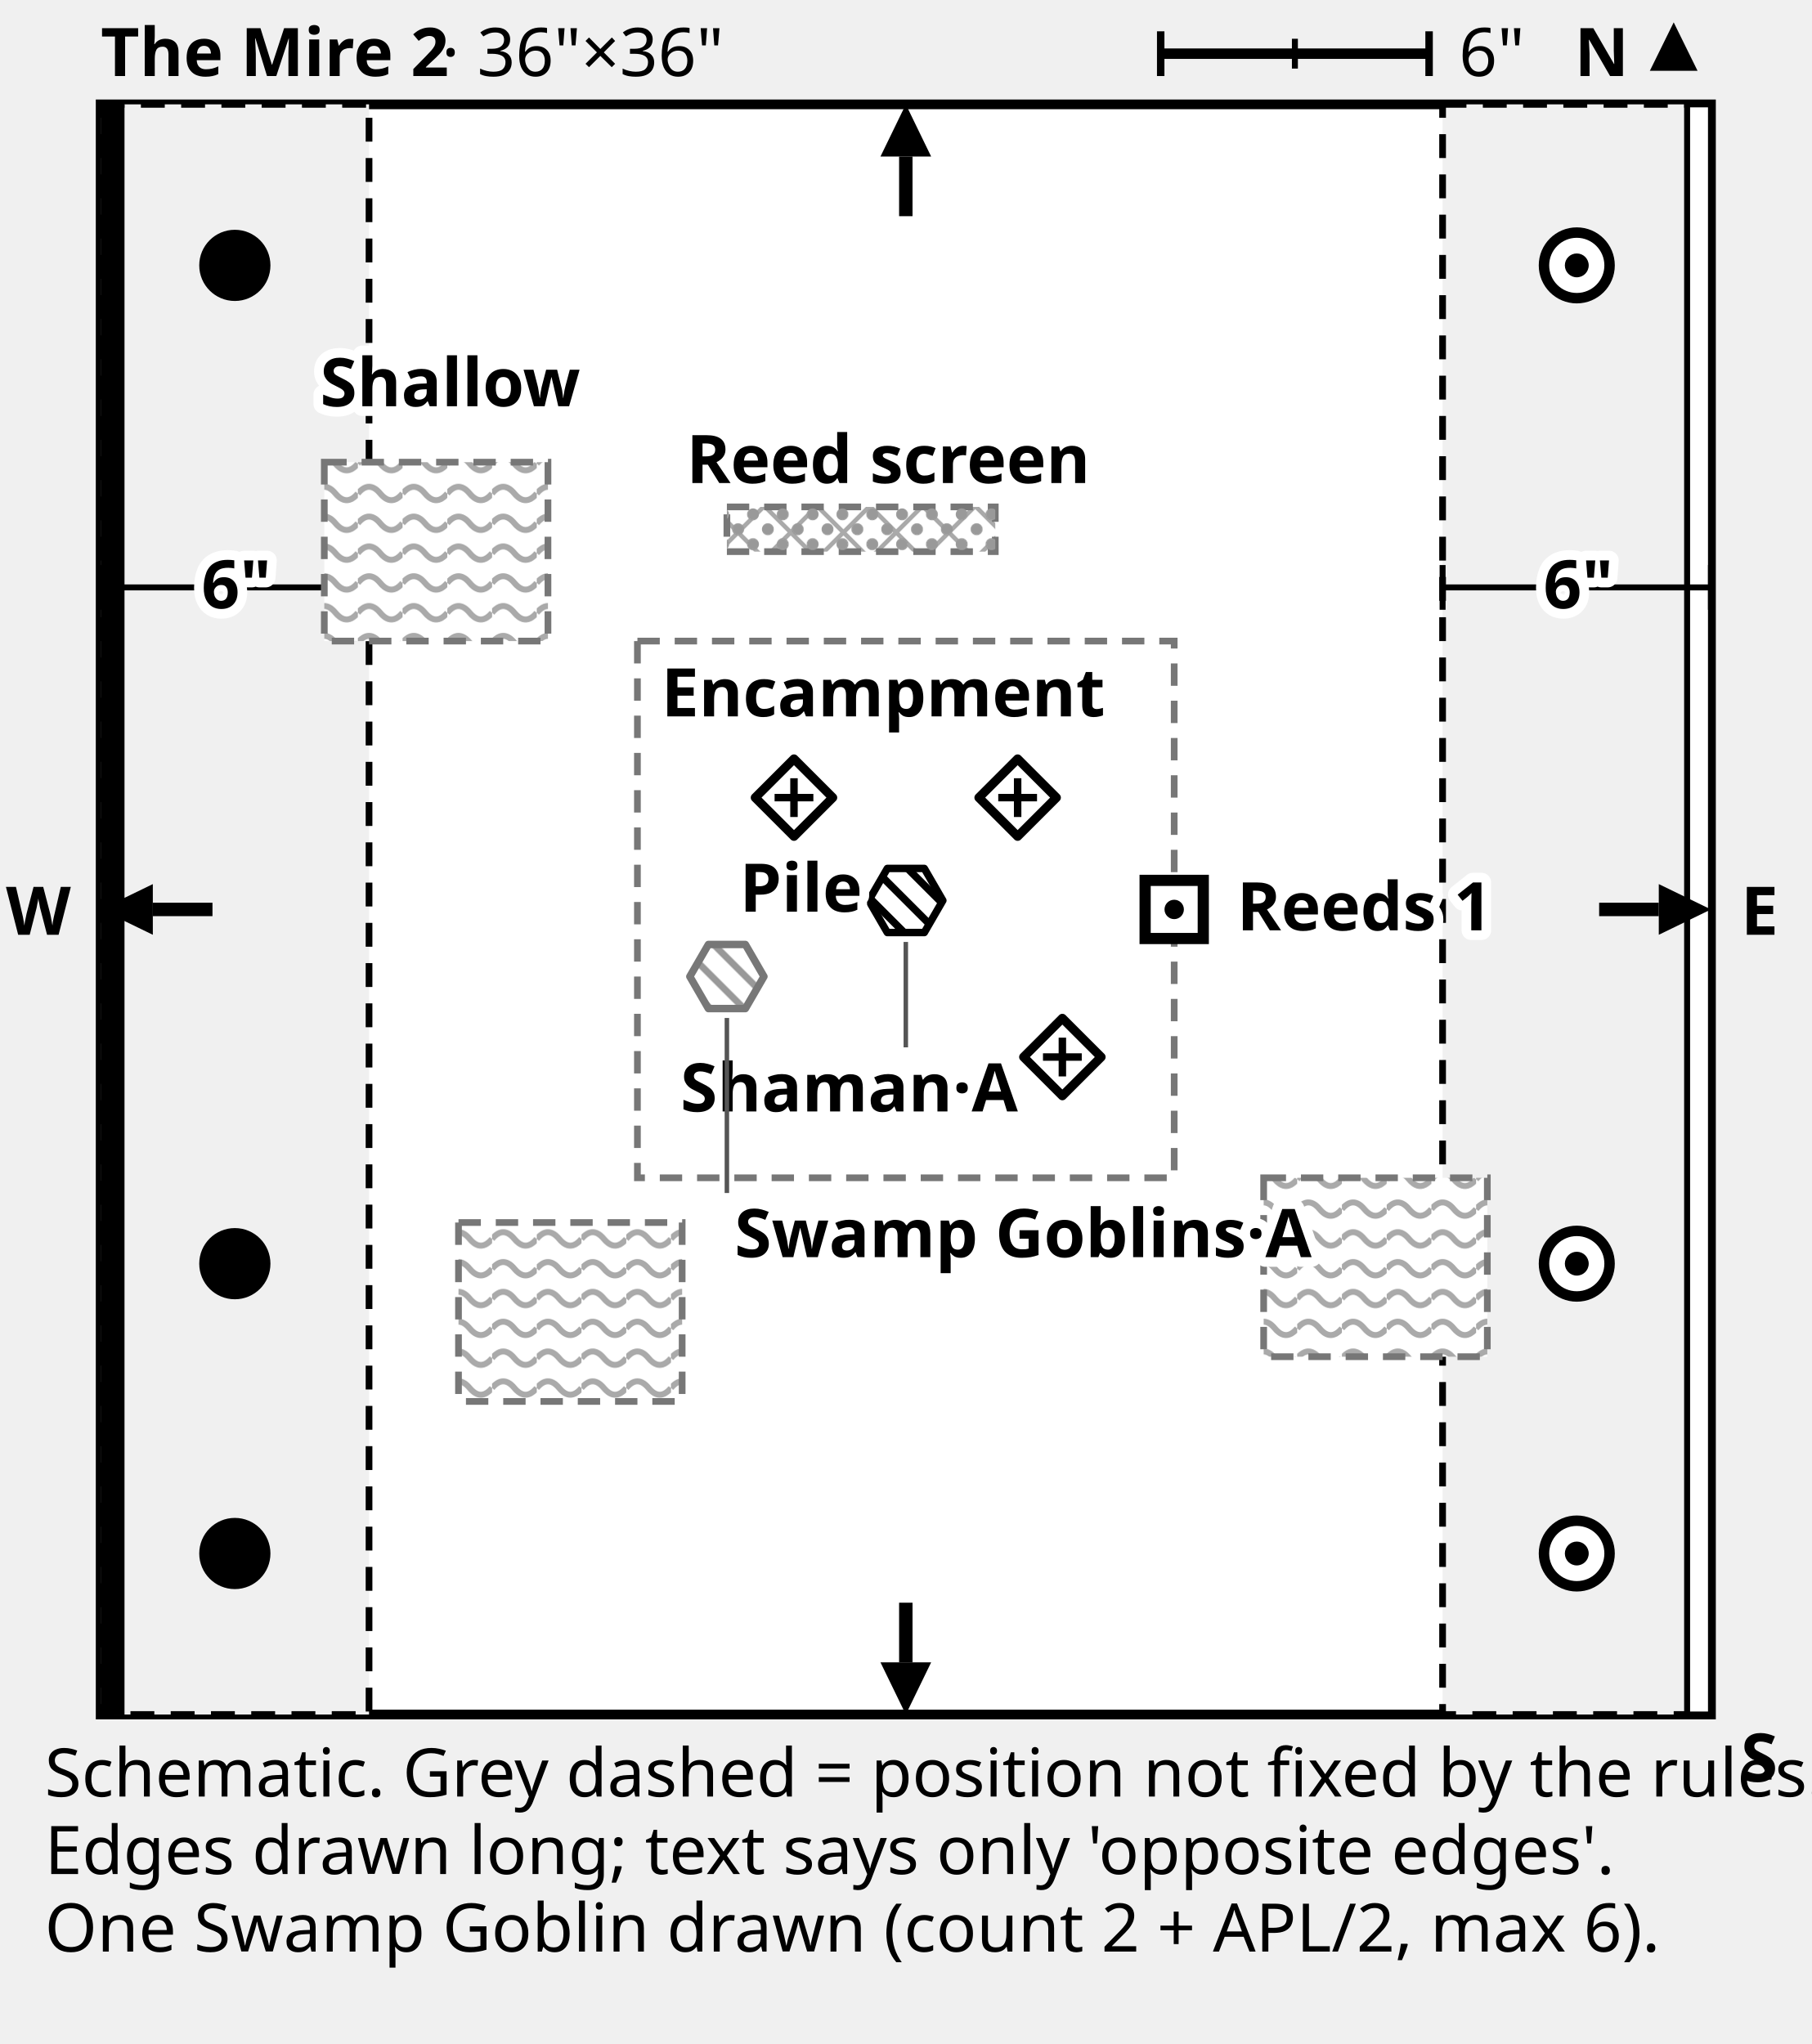
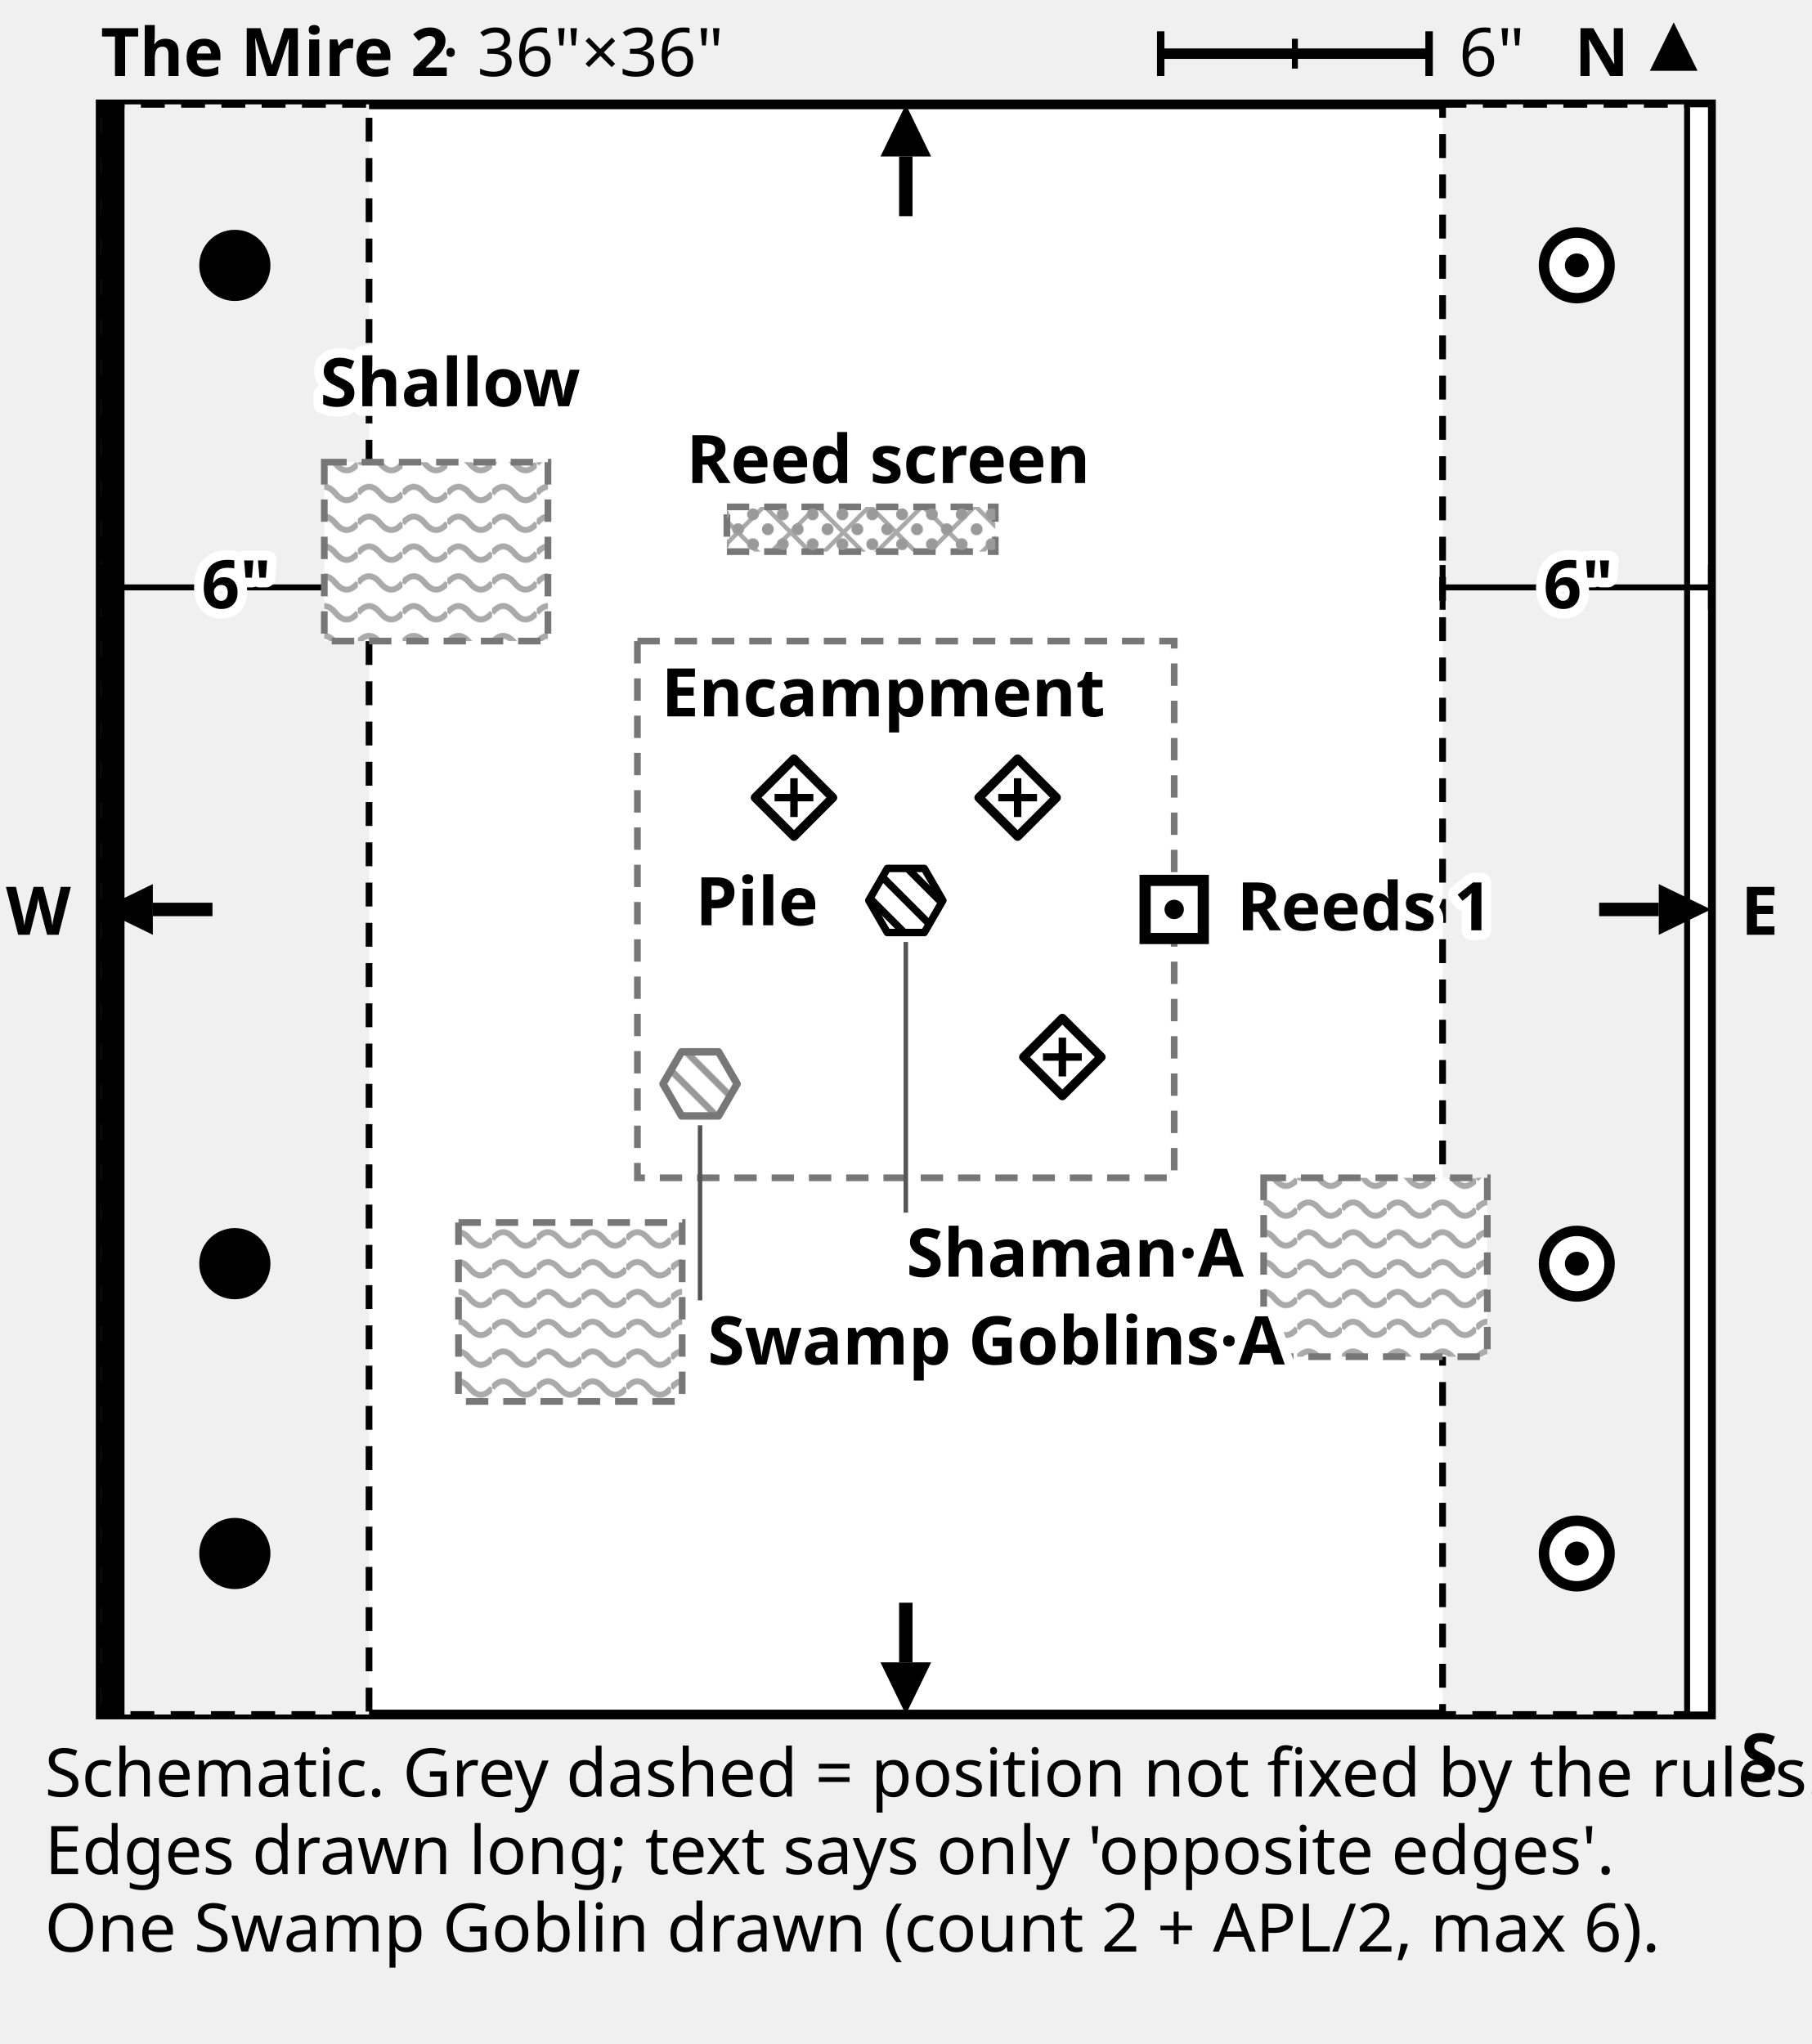
<svg xmlns="http://www.w3.org/2000/svg" width="243pt" height="274.2pt" viewBox="0 0 243 274.2">
  <defs>
    <pattern id="p-cover" width="5" height="5" patternUnits="userSpaceOnUse" patternTransform="rotate(45)">
      <rect width="5" height="5" fill="#fff" />
      <path d="M0 0.5H5M0.5 0V5" stroke="#444" stroke-width="0.7" fill="none" />
    </pattern>
    <pattern id="p-diff" width="4" height="4" patternUnits="userSpaceOnUse">
      <rect width="4" height="4" fill="#fff" />
      <circle cx="1" cy="1" r="0.75" fill="#222" />
      <circle cx="3" cy="3" r="0.75" fill="#222" />
    </pattern>
    <pattern id="p-imp" width="2.4" height="2.4" patternUnits="userSpaceOnUse" patternTransform="rotate(45)">
      <rect width="2.4" height="2.4" fill="#fff" />
      <path d="M0.4 0V2.4" stroke="#000" stroke-width="0.95" fill="none" />
    </pattern>
    <pattern id="p-mon" width="3.2" height="3.2" patternUnits="userSpaceOnUse" patternTransform="rotate(-45)">
      <rect width="3.2" height="3.2" fill="#fff" />
      <path d="M0.5 0V3.2" stroke="#000" stroke-width="1" fill="none" />
    </pattern>
    <pattern id="p-aoe" width="4" height="4" patternUnits="userSpaceOnUse" patternTransform="rotate(-45)">
      <rect width="4" height="4" fill="#fff" />
      <path d="M0.5 0V4" stroke="#777" stroke-width="1.4" fill="none" />
    </pattern>
  </defs>
  <defs>
    <pattern id="p-cover-l" width="5" height="5" patternUnits="userSpaceOnUse" patternTransform="rotate(45)">
      <rect width="5" height="5" fill="#fff" />
      <path d="M0 0.5H5M0.5 0V5" stroke="#aaa" stroke-width="0.6" fill="none" />
    </pattern>
    <pattern id="p-diff-l" width="4" height="4" patternUnits="userSpaceOnUse">
      <rect width="4" height="4" fill="#fff" />
      <circle cx="1" cy="1" r="0.7" fill="#999" />
      <circle cx="3" cy="3" r="0.7" fill="#999" />
    </pattern>
    <pattern id="p-imp-l" width="2.6" height="2.6" patternUnits="userSpaceOnUse" patternTransform="rotate(45)">
      <rect width="2.6" height="2.6" fill="#fff" />
      <path d="M0.4 0V2.6" stroke="#aaa" stroke-width="0.8" fill="none" />
    </pattern>
    <pattern id="p-mon-l" width="3.2" height="3.2" patternUnits="userSpaceOnUse" patternTransform="rotate(-45)">
      <rect width="3.2" height="3.2" fill="#fff" />
      <path d="M0.5 0V3.2" stroke="#999" stroke-width="0.9" fill="none" />
    </pattern>
    <pattern id="p-water" width="6" height="4" patternUnits="userSpaceOnUse">
      <rect width="6" height="4" fill="#fff" />
      <path d="M0 2.2Q1.5 0.4 3 2.2T6 2.2" stroke="#333" stroke-width="0.8" fill="none" />
    </pattern>
    <pattern id="p-water-l" width="6" height="4" patternUnits="userSpaceOnUse">
      <rect width="6" height="4" fill="#fff" />
      <path d="M0 2.2Q1.5 0.4 3 2.2T6 2.2" stroke="#aaa" stroke-width="0.8" fill="none" />
    </pattern>
    <pattern id="p-slip" width="6" height="6" patternUnits="userSpaceOnUse" patternTransform="rotate(-30)">
      <rect width="6" height="6" fill="#fff" />
      <path d="M0.5 1.5H3.5M3.5 4.5H5.5" stroke="#333" stroke-width="0.9" fill="none" />
    </pattern>
    <pattern id="p-slip-l" width="6" height="6" patternUnits="userSpaceOnUse" patternTransform="rotate(-30)">
      <rect width="6" height="6" fill="#fff" />
      <path d="M0.5 1.5H3.5M3.5 4.5H5.5" stroke="#aaa" stroke-width="0.9" fill="none" />
    </pattern>
    <pattern id="p-dark" width="4" height="4" patternUnits="userSpaceOnUse">
      <rect width="4" height="4" fill="#d9d9d9" />
      <path d="M0 4L4 0" stroke="#fff" stroke-width="0.9" fill="none" />
    </pattern>
    <pattern id="p-diffo" width="4" height="4" patternUnits="userSpaceOnUse">
      <circle cx="1" cy="1" r="0.8" fill="#222" />
      <circle cx="3" cy="3" r="0.8" fill="#222" />
    </pattern>
    <pattern id="p-diffo-l" width="4" height="4" patternUnits="userSpaceOnUse">
      <circle cx="1" cy="1" r="0.8" fill="#999" />
      <circle cx="3" cy="3" r="0.8" fill="#999" />
    </pattern>
    <pattern id="p-chasm" width="6" height="6" patternUnits="userSpaceOnUse">
      <rect width="6" height="6" fill="#d4d4d4" />
      <path d="M1.5 0V6M4.5 0V6" stroke="#333" stroke-width="1.1" stroke-dasharray="2.6 1.6" fill="none" />
    </pattern>
    <pattern id="p-chasm-l" width="6" height="6" patternUnits="userSpaceOnUse">
      <rect width="6" height="6" fill="#efefef" />
      <path d="M1.5 0V6M4.5 0V6" stroke="#aaa" stroke-width="1.1" stroke-dasharray="2.6 1.6" fill="none" />
    </pattern>
    <clipPath id="bclip">
      <rect x="13.5" y="14" width="216" height="216" />
    </clipPath>
  </defs>
  <rect x="13.5" y="14" width="216" height="216" fill="#fff" stroke="#000" stroke-width="1.3" />
  <g data-glyph="zone-A">
    <rect x="13.5" y="14" width="36" height="216" fill="#f0f0f0" stroke="#000" stroke-width="0.9" stroke-dasharray="3.2 2.2" />
    <rect x="13.5" y="14" width="3.2" height="216" fill="#000" />
  </g>
  <g data-glyph="dim">
    <line x1="13.5" y1="78.8" x2="49.5" y2="78.8" stroke="#000" stroke-width="0.8" stroke-linecap="butt" />
    <line x1="13.5" y1="75.8" x2="13.5" y2="81.8" stroke="#000" stroke-width="0.8" stroke-linecap="butt" />
    <line x1="49.5" y1="75.8" x2="49.5" y2="81.8" stroke="#000" stroke-width="0.8" stroke-linecap="butt" />
  </g>
  <g data-glyph="zone-B">
    <rect x="193.5" y="14" width="36" height="216" fill="#f0f0f0" stroke="#000" stroke-width="0.9" stroke-dasharray="3.2 2.2" />
    <rect x="226.3" y="14" width="3.2" height="216" fill="#fff" stroke="#000" stroke-width="0.8" />
  </g>
  <g data-glyph="dim">
    <line x1="193.5" y1="78.8" x2="229.5" y2="78.8" stroke="#000" stroke-width="0.8" stroke-linecap="butt" />
    <line x1="193.5" y1="75.8" x2="193.5" y2="81.8" stroke="#000" stroke-width="0.8" stroke-linecap="butt" />
    <line x1="229.5" y1="75.8" x2="229.5" y2="81.8" stroke="#000" stroke-width="0.8" stroke-linecap="butt" />
  </g>
  <g data-glyph="ter-open" data-state="illus">
    <rect x="85.5" y="86" width="72" height="72" fill="none" stroke="#777" stroke-width="0.9" stroke-dasharray="3 2" />
  </g>
  <g data-glyph="ter-water" data-state="illus">
    <rect x="43.5" y="62" width="30" height="24" fill="url(#p-water-l)" stroke="#777" stroke-width="0.9" stroke-dasharray="3 2" />
  </g>
  <g data-glyph="ter-water" data-state="illus">
    <rect x="169.5" y="158" width="30" height="24" fill="url(#p-water-l)" stroke="#777" stroke-width="0.9" stroke-dasharray="3 2" />
  </g>
  <g data-glyph="ter-water" data-state="illus">
    <rect x="61.5" y="164" width="30" height="24" fill="url(#p-water-l)" stroke="#777" stroke-width="0.9" stroke-dasharray="3 2" />
  </g>
  <g data-glyph="ter-coverdiff" data-state="illus">
    <rect x="97.5" y="68" width="36" height="6" fill="url(#p-cover-l)" stroke="#777" stroke-width="0.9" stroke-dasharray="3 2" />
    <rect x="97.5" y="68" width="36" height="6" fill="url(#p-diffo-l)" />
  </g>
  <g data-glyph="obj">
    <polygon points="106.5,101.8 111.7,107 106.5,112.2 101.3,107" fill="#fff" stroke="#000" stroke-width="1.2" stroke-linejoin="round" />
    <line x1="103.9" y1="107" x2="109.1" y2="107" stroke="#000" stroke-width="1" stroke-linecap="butt" />
    <line x1="106.5" y1="104.4" x2="106.5" y2="109.6" stroke="#000" stroke-width="1" stroke-linecap="butt" />
  </g>
  <g data-glyph="obj">
    <polygon points="136.5,101.8 141.7,107 136.5,112.2 131.3,107" fill="#fff" stroke="#000" stroke-width="1.2" stroke-linejoin="round" />
    <line x1="133.9" y1="107" x2="139.1" y2="107" stroke="#000" stroke-width="1" stroke-linecap="butt" />
    <line x1="136.5" y1="104.4" x2="136.5" y2="109.6" stroke="#000" stroke-width="1" stroke-linecap="butt" />
  </g>
  <g data-glyph="obj">
    <polygon points="142.5,136.6 147.7,141.8 142.5,147 137.3,141.8" fill="#fff" stroke="#000" stroke-width="1.2" stroke-linejoin="round" />
    <line x1="139.9" y1="141.8" x2="145.1" y2="141.8" stroke="#000" stroke-width="1" stroke-linecap="butt" />
    <line x1="142.5" y1="139.2" x2="142.5" y2="144.4" stroke="#000" stroke-width="1" stroke-linecap="butt" />
  </g>
  <g data-glyph="mk">
    <rect x="153.6" y="118.1" width="7.8" height="7.8" fill="#fff" stroke="#000" stroke-width="1.5" />
    <circle cx="157.5" cy="122" r="1.3" fill="#000" />
  </g>
  <g data-glyph="mon">
    <polygon points="126.47,120.8 123.98,125.1 119.02,125.1 116.53,120.8 119.02,116.5 123.98,116.5" fill="url(#p-mon)" stroke="#000" stroke-width="1" stroke-linejoin="round" />
  </g>
  <g data-glyph="mon" data-state="illus">
-     <polygon points="102.47,131 99.98,135.3 95.02,135.3 92.53,131 95.02,126.7 99.98,126.7" fill="url(#p-mon-l)" stroke="#777" stroke-width="1" stroke-linejoin="round" />
+     <polygon points="98.87,145.4 96.38,149.7 91.42,149.7 88.93,145.4 91.42,141.1 96.38,141.1" fill="url(#p-mon-l)" stroke="#777" stroke-width="1" stroke-linejoin="round" />
  </g>
  <g data-glyph="arr-exit">
    <line x1="121.5" y1="29" x2="121.5" y2="21" stroke="#000" stroke-width="1.8" stroke-linecap="butt" />
    <polygon points="121.5,14 124.9,21 118.1,21" fill="#000" />
  </g>
  <g data-glyph="arr-exit">
    <line x1="214.5" y1="122" x2="222.5" y2="122" stroke="#000" stroke-width="1.8" stroke-linecap="butt" />
    <polygon points="229.5,122 222.5,125.4 222.5,118.6" fill="#000" />
  </g>
  <g data-glyph="arr-exit">
    <line x1="121.5" y1="215" x2="121.5" y2="223" stroke="#000" stroke-width="1.8" stroke-linecap="butt" />
    <polygon points="121.5,230 118.1,223 124.9,223" fill="#000" />
  </g>
  <g data-glyph="arr-exit">
    <line x1="28.5" y1="122" x2="20.5" y2="122" stroke="#000" stroke-width="1.8" stroke-linecap="butt" />
    <polygon points="13.5,122 20.5,118.6 20.5,125.4" fill="#000" />
  </g>
  <g data-glyph="hero-A">
    <circle cx="31.5" cy="35.6" r="4.4" fill="#000" stroke="#000" stroke-width="0.75" />
  </g>
  <g data-glyph="hero-A">
    <circle cx="31.5" cy="169.52" r="4.4" fill="#000" stroke="#000" stroke-width="0.75" />
  </g>
  <g data-glyph="hero-A">
    <circle cx="31.5" cy="208.4" r="4.4" fill="#000" stroke="#000" stroke-width="0.75" />
  </g>
  <g data-glyph="hero-B">
    <circle cx="211.5" cy="35.6" r="4.4" fill="#fff" stroke="#000" stroke-width="1.4" />
    <circle cx="211.5" cy="35.6" r="1.6" fill="#000" />
  </g>
  <g data-glyph="hero-B">
    <circle cx="211.5" cy="169.52" r="4.4" fill="#fff" stroke="#000" stroke-width="1.4" />
    <circle cx="211.5" cy="169.52" r="1.6" fill="#000" />
  </g>
  <g data-glyph="hero-B">
    <circle cx="211.5" cy="208.4" r="4.4" fill="#fff" stroke="#000" stroke-width="1.4" />
    <circle cx="211.5" cy="208.4" r="1.6" fill="#000" />
  </g>
  <text x="27.02" y="81.6" font-family="'Source Sans 3'" font-size="9" font-weight="600" fill="#000" stroke="#fff" stroke-width="2.6" stroke-linejoin="round" paint-order="stroke">6"</text>
  <text x="207.02" y="81.6" font-family="'Source Sans 3'" font-size="9" font-weight="600" fill="#000" stroke="#fff" stroke-width="2.6" stroke-linejoin="round" paint-order="stroke">6"</text>
  <text x="88.7" y="96.1" font-family="'Source Sans 3'" font-size="9" font-weight="600" fill="#000" stroke="#fff" stroke-width="2.6" stroke-linejoin="round" paint-order="stroke">Encampment</text>
  <text x="92.06" y="64.8" font-family="'Source Sans 3'" font-size="9" font-weight="600" fill="#000" stroke="#fff" stroke-width="2.6" stroke-linejoin="round" paint-order="stroke">Reed screen</text>
  <text x="42.94" y="54.5" font-family="'Source Sans 3'" font-size="9" font-weight="600" fill="#000" stroke="#fff" stroke-width="2.6" stroke-linejoin="round" paint-order="stroke">Shallow</text>
-   <text x="99.2" y="122.3" font-family="'Source Sans 3'" font-size="9" font-weight="600" fill="#000" stroke="#fff" stroke-width="2.6" stroke-linejoin="round" paint-order="stroke">Pile</text>
+   <text x="93.27" y="124.12" font-family="'Source Sans 3'" font-size="9" font-weight="600" fill="#000" stroke="#fff" stroke-width="2.6" stroke-linejoin="round" paint-order="stroke">Pile</text>
  <text x="165.9" y="124.8" font-family="'Source Sans 3'" font-size="9" font-weight="600" fill="#000" stroke="#fff" stroke-width="2.6" stroke-linejoin="round" paint-order="stroke">Reeds 1</text>
  <g data-glyph="leader">
-     <line x1="121.5" y1="126.36" x2="121.5" y2="140.5" stroke="#555" stroke-width="0.6" stroke-linecap="butt" />
-   </g>
-   <text x="91.27" y="149.1" font-family="'Source Sans 3'" font-size="9" font-weight="600" fill="#000" stroke="#fff" stroke-width="2.6" stroke-linejoin="round" paint-order="stroke">Shaman·A</text>
+     <line x1="121.5" y1="126.36" x2="121.5" y2="162.67" stroke="#555" stroke-width="0.6" stroke-linecap="butt" />
+   </g>
+   <text x="121.58" y="171.27" font-family="'Source Sans 3'" font-size="9" font-weight="600" fill="#000" stroke="#fff" stroke-width="2.6" stroke-linejoin="round" paint-order="stroke">Shaman·A</text>
  <g data-glyph="leader">
-     <line x1="97.5" y1="136.56" x2="97.5" y2="160.04" stroke="#555" stroke-width="0.6" stroke-linecap="butt" />
-   </g>
-   <text x="98.53" y="168.64" font-family="'Source Sans 3'" font-size="9" font-weight="600" fill="#000" stroke="#fff" stroke-width="2.6" stroke-linejoin="round" paint-order="stroke">Swamp Goblins·A</text>
+     <line x1="93.9" y1="150.96" x2="93.9" y2="174.44" stroke="#555" stroke-width="0.6" stroke-linecap="butt" />
+   </g>
+   <text x="94.93" y="183.04" font-family="'Source Sans 3'" font-size="9" font-weight="600" fill="#000" stroke="#fff" stroke-width="2.6" stroke-linejoin="round" paint-order="stroke">Swamp Goblins·A</text>
  <text x="13.5" y="10.2" font-weight="700" font-family="'Source Sans 3'" font-size="9" fill="#000">The Mire 2</text>
  <text x="59.24" y="10.2" font-weight="400" font-family="'Source Sans 3'" font-size="9" fill="#000">·  36"×36"</text>
  <g data-glyph="compass">
    <polygon points="224.5,3 221.3,9.5 227.7,9.5" fill="#000" />
    <text x="218.5" y="10.2" font-weight="700" font-family="'Source Sans 3'" font-size="9" fill="#000" text-anchor="end">N</text>
  </g>
  <g data-glyph="scale">
    <line x1="155.69" y1="7.2" x2="191.69" y2="7.2" stroke="#000" stroke-width="1.4" stroke-linecap="butt" />
    <line x1="155.69" y1="4.2" x2="155.69" y2="10.2" stroke="#000" stroke-width="1" stroke-linecap="butt" />
    <line x1="191.69" y1="4.2" x2="191.69" y2="10.2" stroke="#000" stroke-width="1" stroke-linecap="butt" />
    <line x1="173.69" y1="5.2" x2="173.69" y2="9.2" stroke="#000" stroke-width="0.8" stroke-linecap="butt" />
    <text x="195.69" y="10.2" font-weight="400" font-family="'Source Sans 3'" font-size="9" fill="#000">6"</text>
  </g>
  <text x="9.5" y="125.4" font-weight="700" font-family="'Source Sans 3'" font-size="9" fill="#000" text-anchor="end">W</text>
  <text x="233.5" y="125.4" font-weight="700" font-family="'Source Sans 3'" font-size="9" fill="#000">E</text>
  <text x="233.5" y="239" font-weight="700" font-family="'Source Sans 3'" font-size="9" fill="#000">S</text>
  <text x="6" y="241" font-weight="400" font-family="'Source Sans 3'" font-size="9" fill="#000">Schematic. Grey dashed = position not fixed by the rules.</text>
  <text x="6" y="251.4" font-weight="400" font-family="'Source Sans 3'" font-size="9" fill="#000">Edges drawn long; text says only 'opposite edges'.</text>
  <text x="6" y="261.8" font-weight="400" font-family="'Source Sans 3'" font-size="9" fill="#000">One Swamp Goblin drawn (count 2 + APL/2, max 6).</text>
</svg>
